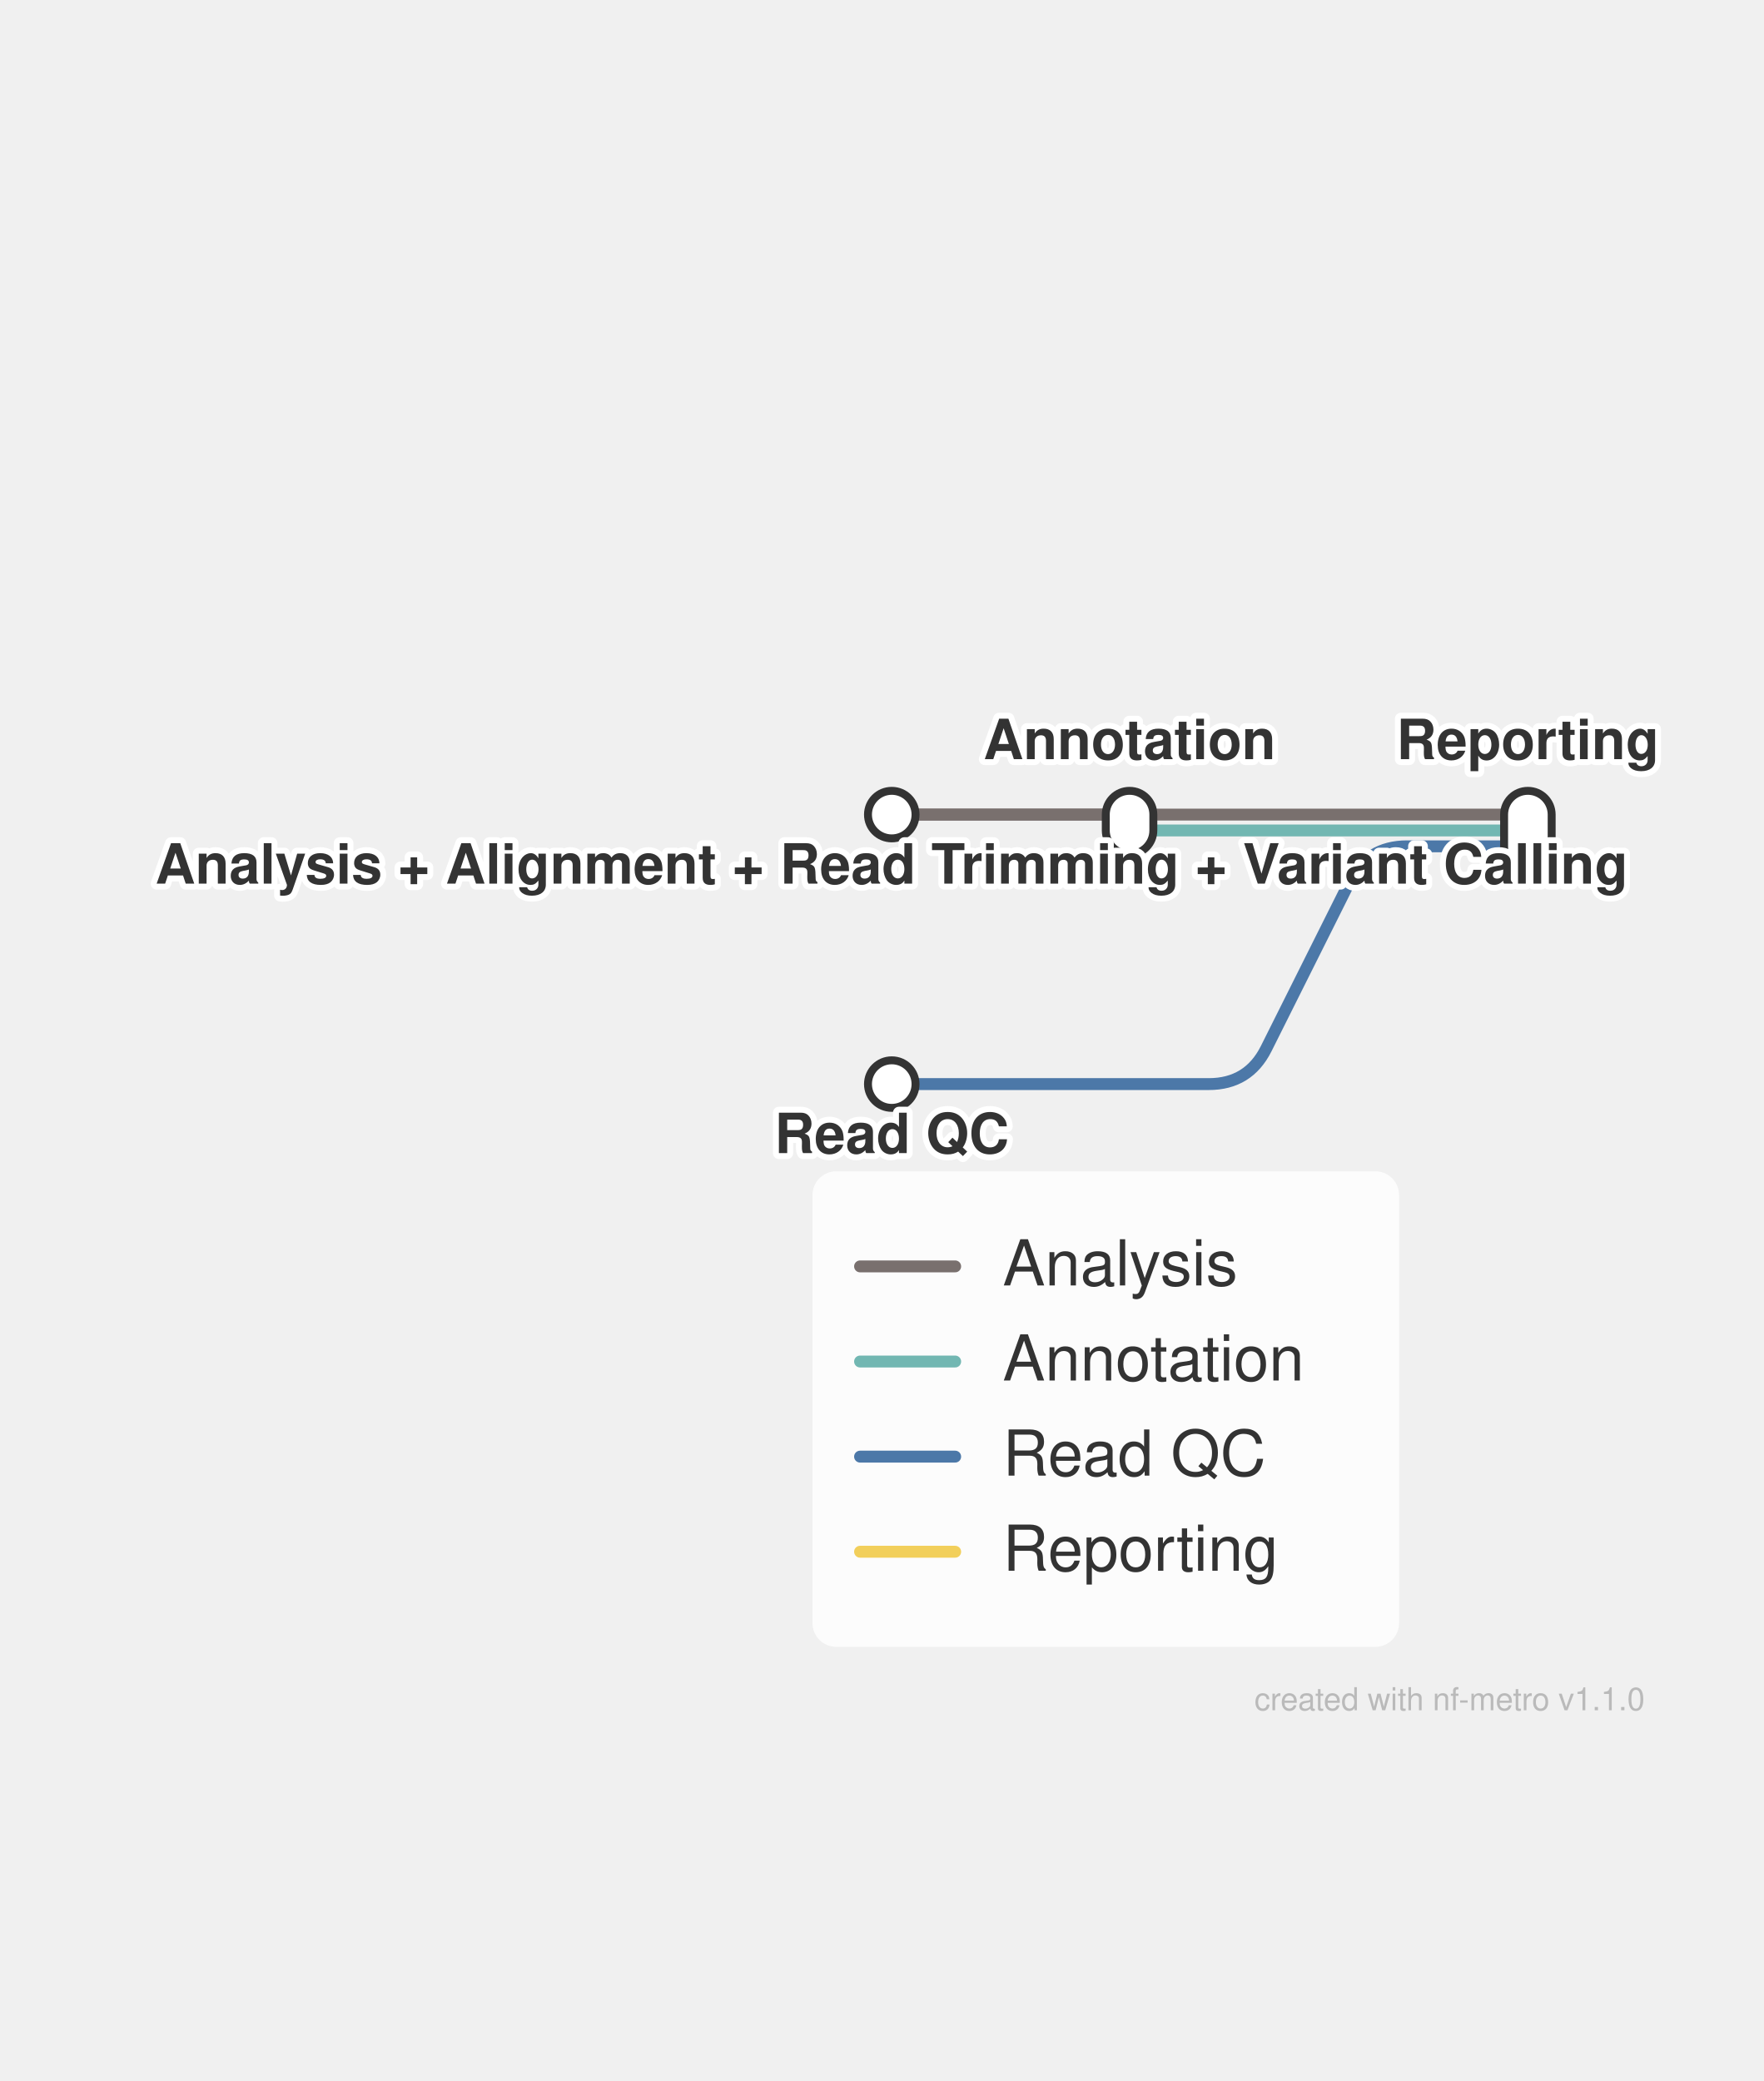
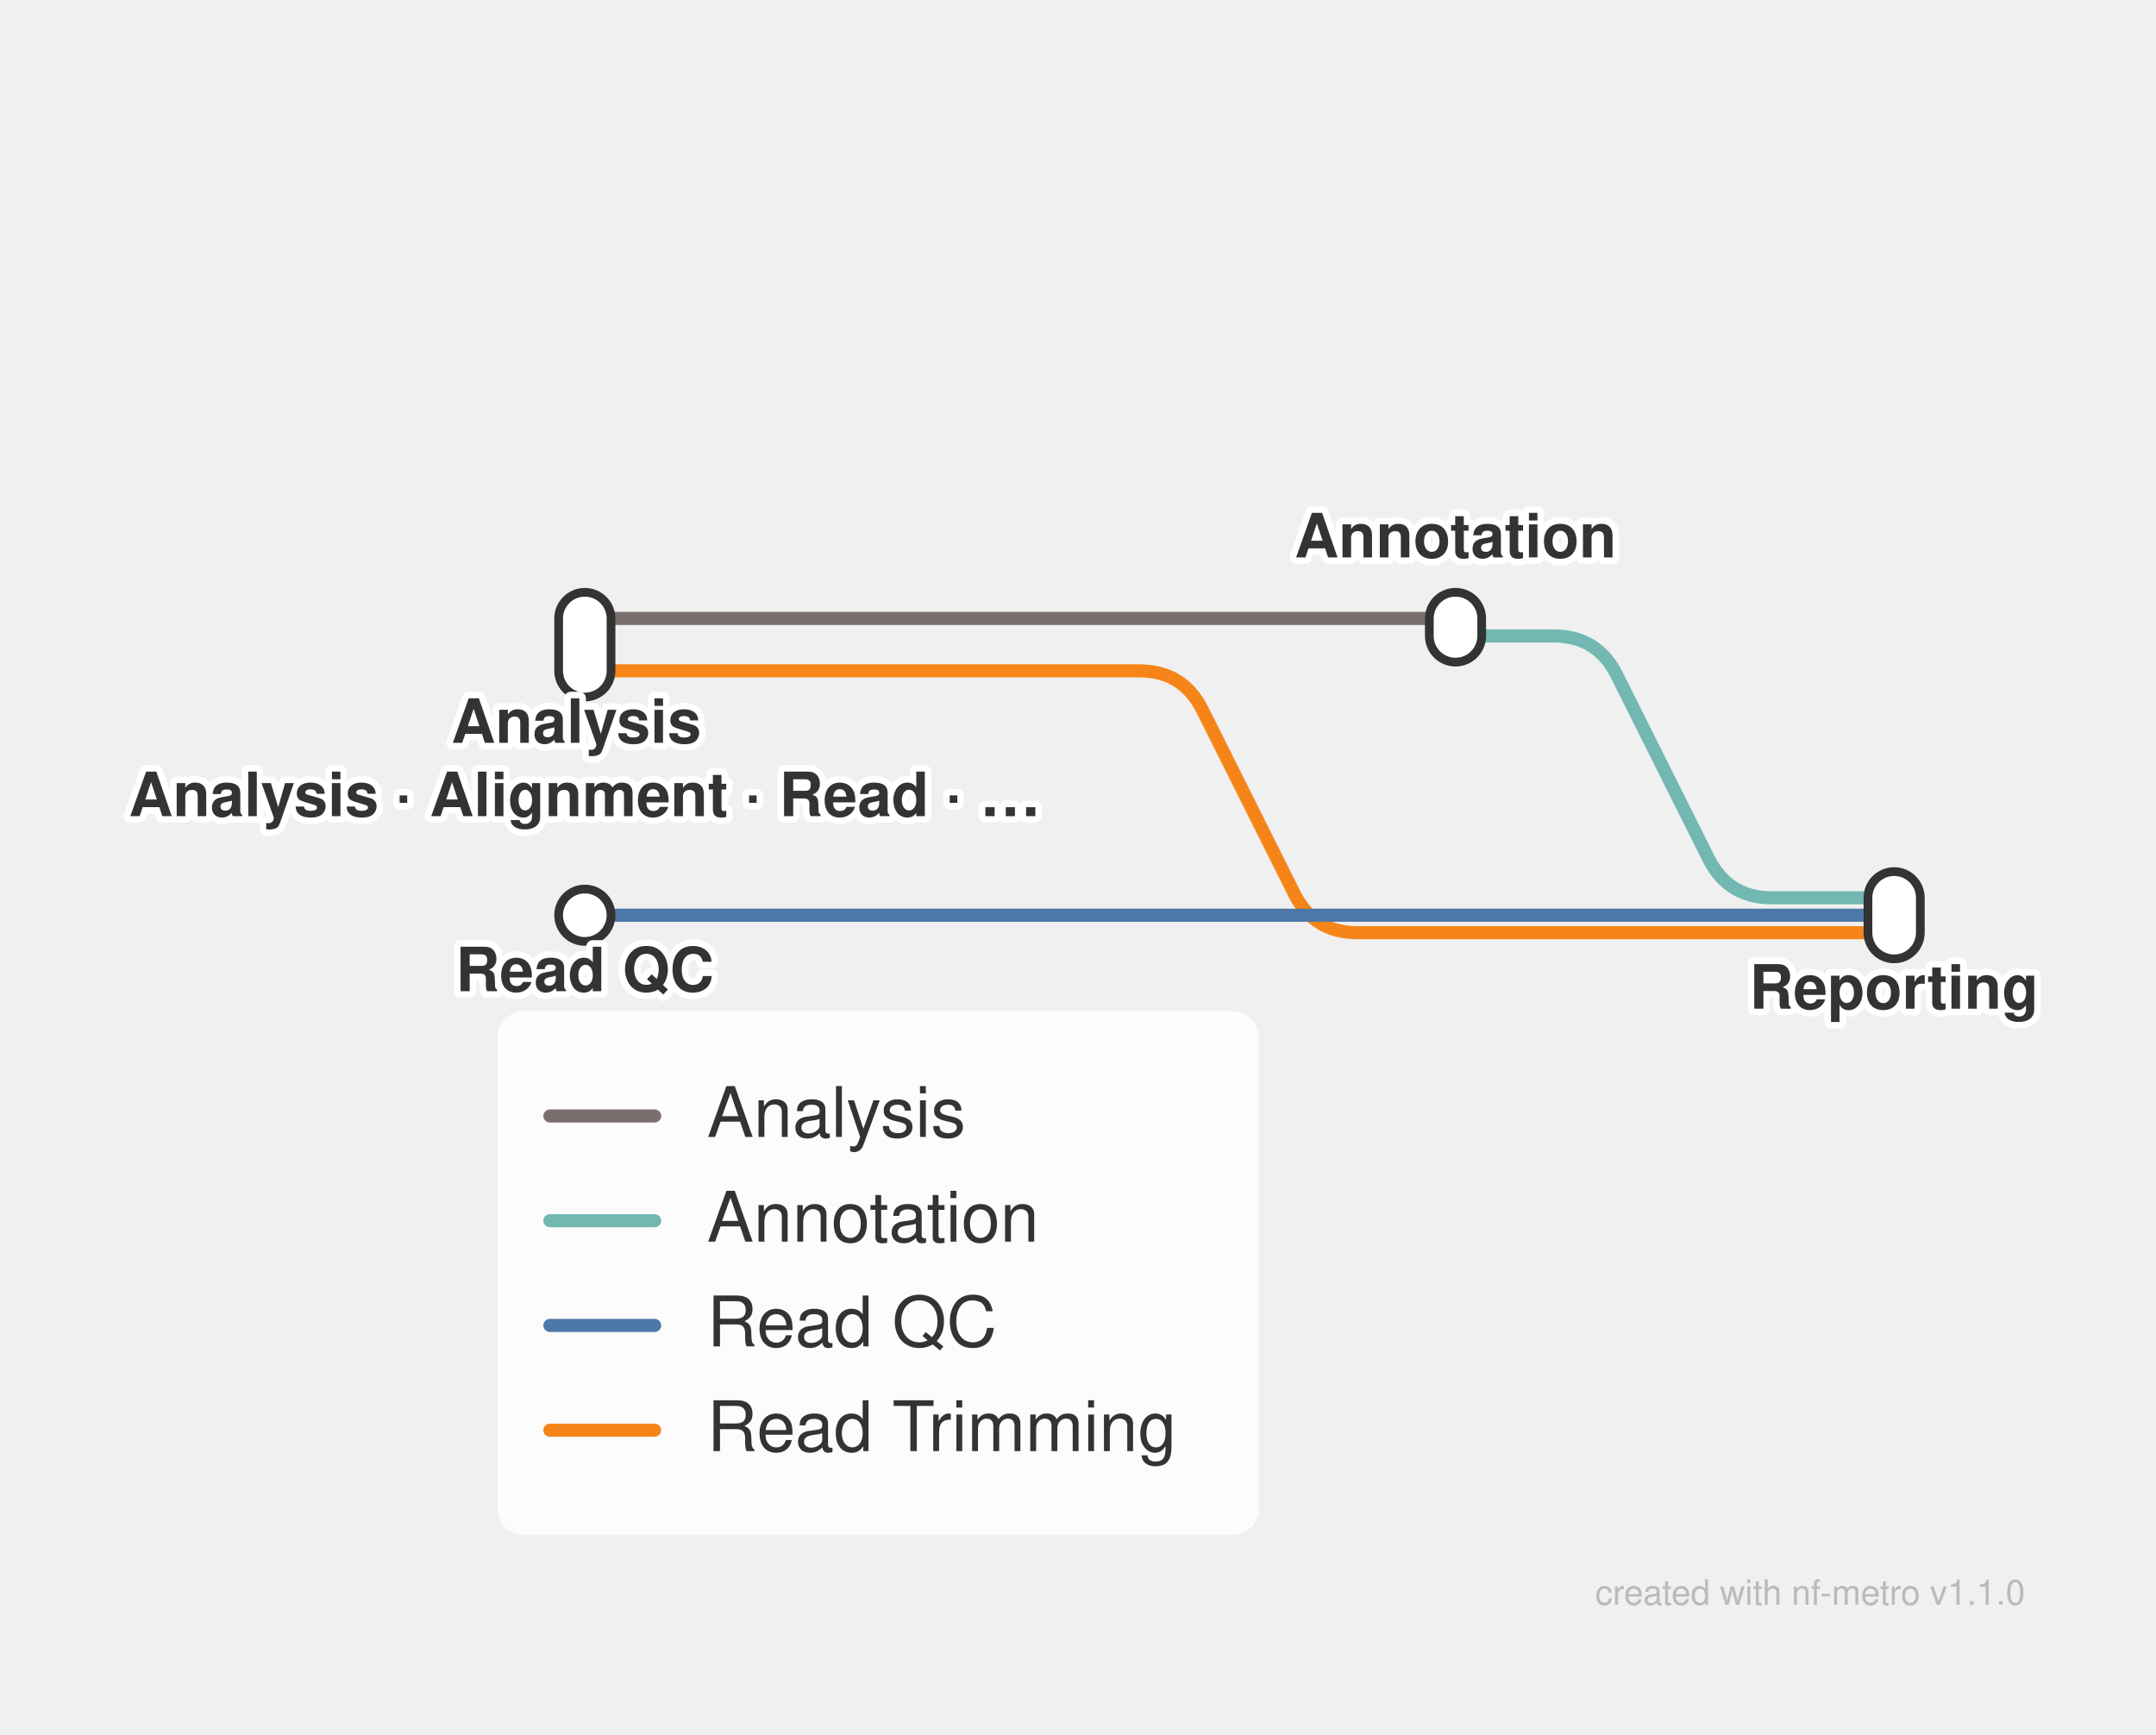
- <svg xmlns="http://www.w3.org/2000/svg" width="300" height="354" viewBox="-145 0 445 354">
+ <svg xmlns="http://www.w3.org/2000/svg" width="440" height="354" viewBox="-54 0 494 354">
  <defs>
</defs>
  <style>.nf-metro-title { fill: var(--nfm-map-title-color, #111111); }
.nf-metro-station-label { fill: var(--nfm-map-label-color, #333333); }
.nf-metro-section-box { fill: var(--nfm-map-section-fill, #ededed); stroke: var(--nfm-map-section-stroke, #e6e6e6); }
.nf-metro-section-label { fill: var(--nfm-map-section-label-color, #666666); }
.nf-metro-group-label { fill: var(--nfm-map-section-label-color, #666666); }
.nf-metro-group-underline { stroke: var(--nfm-map-section-label-color, #666666); }
.nf-metro-legend-bg { fill: var(--nfm-map-legend-bg, rgba(255, 255, 255, 0.8)); }
.nf-metro-legend-text { fill: var(--nfm-map-legend-text-color, #333333); }
.nf-metro-marker-stroke { stroke: var(--nfm-map-marker-stroke, #333333); }
.nf-metro-label-halo { fill: var(--nfm-map-bg, #ffffff); stroke: var(--nfm-map-bg, #ffffff); }</style>
  <style>@media (prefers-color-scheme: dark) {
    .nf-metro-section-label { fill: #d0d0d0; }
    .nf-metro-section-num-circle { fill: #777777; }
    .nf-metro-title { fill: #ffffff; }
}
</style>
-   <path d="M80.0,188.0 L160.0,188.0 Q170.0,188.0,174.472,179.056 L195.528,136.944 Q200.0,128.0,210.0,128.0 L240.5,128.0" stroke="#4C78A8" stroke-width="3.0" fill="none" stroke-linecap="round" stroke-linejoin="round" class="metro-line-qc" data-line-id="qc" />
-   <path d="M140.0,124.0 L240.5,124.0" stroke="#72B7B2" stroke-width="3.0" stroke-linecap="round" class="metro-line-annotate" data-line-id="annotate" />
-   <path d="M80.0,120.0 L140.0,120.0" stroke="#79706E" stroke-width="3.0" stroke-linecap="round" class="metro-line-generic" data-line-id="generic" />
-   <path d="M80.0,120.0 L240.5,120.0" stroke="#79706E" stroke-width="3.0" stroke-linecap="round" class="metro-line-generic" data-line-id="generic" />
-   <g class="nf-metro-station-group" data-node-id="n0" data-node-cx="80.0" data-node-cy="120.0" data-node-r="6.0" data-node-groups="generic" data-node-w="12.0" data-node-h="12.0" data-node-rx="6.0">
-     <rect x="74.0" y="114.0" width="12.0" height="12.0" rx="6.0" ry="6.0" fill="#ffffff" stroke="#333333" stroke-width="2.0" class="nf-metro-station" data-station-id="n0" data-station-lines="generic" data-station-label="Analysis + Alignment + Read Trimming + Variant Calling" />
+   <path d="M80.0,132.0 L207.028,132.0 Q217.028,132.0,221.5,140.944 L242.556,183.056 Q247.028,192.0,257.028,192.0 L380.0,192.0" stroke="#F58518" stroke-width="3.0" fill="none" stroke-linecap="round" stroke-linejoin="round" class="metro-line-trim" data-line-id="trim" />
+   <path d="M80.0,188.0 L380.0,188.0" stroke="#4C78A8" stroke-width="3.0" stroke-linecap="round" class="metro-line-qc" data-line-id="qc" />
+   <path d="M279.5,124.0 L301.972,124.0 Q311.972,124.0,316.444,132.944 L337.5,175.056 Q341.972,184.0,351.972,184.0 L380.0,184.0" stroke="#72B7B2" stroke-width="3.0" fill="none" stroke-linecap="round" stroke-linejoin="round" class="metro-line-annotate" data-line-id="annotate" />
+   <path d="M80.0,120.0 L279.5,120.0" stroke="#79706E" stroke-width="3.0" stroke-linecap="round" class="metro-line-generic" data-line-id="generic" />
+   <g class="nf-metro-station-group" data-node-id="g_generic_align_trim_variant_generic" data-node-cx="80.0" data-node-cy="126.0" data-node-r="6.0" data-node-groups="generic,trim" data-node-w="12.0" data-node-h="24.0" data-node-rx="6.0">
+     <rect x="74.0" y="114.0" width="12.0" height="24.0" rx="6.0" ry="6.0" fill="#ffffff" stroke="#333333" stroke-width="2.0" class="nf-metro-station" data-station-id="g_generic_align_trim_variant_generic" data-station-lines="generic,trim" data-station-label="Analysis Analysis · Alignment · Read · …" />
  </g>
-   <g class="nf-metro-station-group" data-node-id="n1" data-node-cx="140.0" data-node-cy="122.0" data-node-r="6.0" data-node-groups="annotate,generic" data-node-w="12.0" data-node-h="16.0" data-node-rx="6.0">
-     <rect x="134.0" y="114.0" width="12.0" height="16.0" rx="6.0" ry="6.0" fill="#ffffff" stroke="#333333" stroke-width="2.0" class="nf-metro-station" data-station-id="n1" data-station-lines="annotate,generic" data-station-label="Annotation" />
+   <g class="nf-metro-station-group" data-node-id="g_annotate_annotate" data-node-cx="279.5" data-node-cy="122.0" data-node-r="6.0" data-node-groups="annotate,generic" data-node-w="12.0" data-node-h="16.0" data-node-rx="6.0">
+     <rect x="273.5" y="114.0" width="12.0" height="16.0" rx="6.0" ry="6.0" fill="#ffffff" stroke="#333333" stroke-width="2.0" class="nf-metro-station" data-station-id="g_annotate_annotate" data-station-lines="annotate,generic" data-station-label="Annotation" />
  </g>
-   <g class="nf-metro-station-group" data-node-id="n2" data-node-cx="80.0" data-node-cy="188.0" data-node-r="6.0" data-node-groups="qc" data-node-w="12.0" data-node-h="12.0" data-node-rx="6.0">
-     <rect x="74.0" y="182.0" width="12.0" height="12.0" rx="6.0" ry="6.0" fill="#ffffff" stroke="#333333" stroke-width="2.0" class="nf-metro-station" data-station-id="n2" data-station-lines="qc" data-station-label="Read QC" />
+   <g class="nf-metro-station-group" data-node-id="g_qc_qc" data-node-cx="80.0" data-node-cy="188.0" data-node-r="6.0" data-node-groups="qc" data-node-w="12.0" data-node-h="12.0" data-node-rx="6.0">
+     <rect x="74.0" y="182.0" width="12.0" height="12.0" rx="6.0" ry="6.0" fill="#ffffff" stroke="#333333" stroke-width="2.0" class="nf-metro-station" data-station-id="g_qc_qc" data-station-lines="qc" data-station-label="Read QC" />
  </g>
-   <g class="nf-metro-station-group" data-node-id="n3" data-node-cx="240.5" data-node-cy="124.0" data-node-r="6.0" data-node-groups="annotate,generic,qc" data-node-w="12.0" data-node-h="20.0" data-node-rx="6.0">
-     <rect x="234.5" y="114.0" width="12.0" height="20.0" rx="6.0" ry="6.0" fill="#ffffff" stroke="#333333" stroke-width="2.0" class="nf-metro-station" data-station-id="n3" data-station-lines="annotate,generic,qc" data-station-label="Reporting" />
+   <g class="nf-metro-station-group" data-node-id="g_report_generic" data-node-cx="380.0" data-node-cy="188.0" data-node-r="6.0" data-node-groups="annotate,qc,trim" data-node-w="12.0" data-node-h="20.0" data-node-rx="6.0">
+     <rect x="374.0" y="178.0" width="12.0" height="20.0" rx="6.0" ry="6.0" fill="#ffffff" stroke="#333333" stroke-width="2.0" class="nf-metro-station" data-station-id="g_report_generic" data-station-lines="annotate,qc,trim" data-station-label="Reporting" />
  </g>
-   <text x="80.0" y="131.0" font-size="14.0" fill="#ffffff" stroke="#ffffff" stroke-width="3.0" stroke-linejoin="round" font-family="'Helvetica Neue', Helvetica, Arial, sans-serif" font-weight="bold" aria-hidden="true" class="nf-metro-label-halo" text-anchor="middle" dominant-baseline="hanging">Analysis + Alignment + Read Trimming + Variant Calling</text>
-   <text x="80.0" y="131.0" font-size="14.0" fill="#333333" font-family="'Helvetica Neue', Helvetica, Arial, sans-serif" font-weight="bold" text-anchor="middle" dominant-baseline="hanging" data-station-id="n0" class="nf-metro-station-label">Analysis + Alignment + Read Trimming + Variant Calling</text>
+   <text x="80.0" y="142.08" font-size="14.0" fill="#ffffff" stroke="#ffffff" stroke-width="3.0" stroke-linejoin="round" font-family="'Helvetica Neue', Helvetica, Arial, sans-serif" font-weight="bold" aria-hidden="true" class="nf-metro-label-halo" text-anchor="middle" dominant-baseline="hanging">
+     <tspan x="80.0" dy="0em">Analysis</tspan>
+     <tspan x="80.0" dy="1.2em">Analysis · Alignment · Read · …</tspan>
+   </text>
+   <text x="80.0" y="142.08" font-size="14.0" fill="#333333" font-family="'Helvetica Neue', Helvetica, Arial, sans-serif" font-weight="bold" text-anchor="middle" dominant-baseline="hanging" data-station-id="g_generic_align_trim_variant_generic" class="nf-metro-station-label">
+     <tspan x="80.0" dy="0em">Analysis</tspan>
+     <tspan x="80.0" dy="1.2em">Analysis · Alignment · Read · …</tspan>
+   </text>
  <text x="80.0" y="199.0" font-size="14.0" fill="#ffffff" stroke="#ffffff" stroke-width="3.0" stroke-linejoin="round" font-family="'Helvetica Neue', Helvetica, Arial, sans-serif" font-weight="bold" aria-hidden="true" class="nf-metro-label-halo" text-anchor="middle" dominant-baseline="hanging">Read QC</text>
-   <text x="80.0" y="199.0" font-size="14.0" fill="#333333" font-family="'Helvetica Neue', Helvetica, Arial, sans-serif" font-weight="bold" text-anchor="middle" dominant-baseline="hanging" data-station-id="n2" class="nf-metro-station-label">Read QC</text>
-   <text x="140.0" y="106.0" font-size="14.0" fill="#ffffff" stroke="#ffffff" stroke-width="3.0" stroke-linejoin="round" font-family="'Helvetica Neue', Helvetica, Arial, sans-serif" font-weight="bold" aria-hidden="true" class="nf-metro-label-halo" text-anchor="middle" dominant-baseline="auto">Annotation</text>
-   <text x="140.0" y="106.0" font-size="14.0" fill="#333333" font-family="'Helvetica Neue', Helvetica, Arial, sans-serif" font-weight="bold" text-anchor="middle" dominant-baseline="auto" data-station-id="n1" class="nf-metro-station-label">Annotation</text>
-   <text x="240.5" y="106.0" font-size="14.0" fill="#ffffff" stroke="#ffffff" stroke-width="3.0" stroke-linejoin="round" font-family="'Helvetica Neue', Helvetica, Arial, sans-serif" font-weight="bold" aria-hidden="true" class="nf-metro-label-halo" text-anchor="middle" dominant-baseline="auto">Reporting</text>
-   <text x="240.5" y="106.0" font-size="14.0" fill="#333333" font-family="'Helvetica Neue', Helvetica, Arial, sans-serif" font-weight="bold" text-anchor="middle" dominant-baseline="auto" data-station-id="n3" class="nf-metro-station-label">Reporting</text>
-   <rect x="60.0" y="210.0" width="148.0" height="120.0" rx="6" ry="6" fill="rgba(255, 255, 255, 0.8)" class="nf-metro-legend-bg" />
+   <text x="80.0" y="199.0" font-size="14.0" fill="#333333" font-family="'Helvetica Neue', Helvetica, Arial, sans-serif" font-weight="bold" text-anchor="middle" dominant-baseline="hanging" data-station-id="g_qc_qc" class="nf-metro-station-label">Read QC</text>
+   <text x="279.5" y="106.0" font-size="14.0" fill="#ffffff" stroke="#ffffff" stroke-width="3.0" stroke-linejoin="round" font-family="'Helvetica Neue', Helvetica, Arial, sans-serif" font-weight="bold" aria-hidden="true" class="nf-metro-label-halo" text-anchor="middle" dominant-baseline="auto">Annotation</text>
+   <text x="279.5" y="106.0" font-size="14.0" fill="#333333" font-family="'Helvetica Neue', Helvetica, Arial, sans-serif" font-weight="bold" text-anchor="middle" dominant-baseline="auto" data-station-id="g_annotate_annotate" class="nf-metro-station-label">Annotation</text>
+   <text x="380.0" y="203.0" font-size="14.0" fill="#ffffff" stroke="#ffffff" stroke-width="3.0" stroke-linejoin="round" font-family="'Helvetica Neue', Helvetica, Arial, sans-serif" font-weight="bold" aria-hidden="true" class="nf-metro-label-halo" text-anchor="middle" dominant-baseline="hanging">Reporting</text>
+   <text x="380.0" y="203.0" font-size="14.0" fill="#333333" font-family="'Helvetica Neue', Helvetica, Arial, sans-serif" font-weight="bold" text-anchor="middle" dominant-baseline="hanging" data-station-id="g_report_generic" class="nf-metro-station-label">Reporting</text>
+   <rect x="60.0" y="210.0" width="174.4" height="120.0" rx="6" ry="6" fill="rgba(255, 255, 255, 0.8)" class="nf-metro-legend-bg" />
  <path d="M72.0,234.0 L96.0,234.0" stroke="#79706E" stroke-width="3.0" stroke-linecap="round" />
  <text x="108.0" y="234.0" font-size="16.0" fill="#333333" font-family="'Helvetica Neue', Helvetica, Arial, sans-serif" dy="0.3em" class="nf-metro-legend-text">Analysis</text>
  <path d="M72.0,258.0 L96.0,258.0" stroke="#72B7B2" stroke-width="3.0" stroke-linecap="round" />
  <text x="108.0" y="258.0" font-size="16.0" fill="#333333" font-family="'Helvetica Neue', Helvetica, Arial, sans-serif" dy="0.3em" class="nf-metro-legend-text">Annotation</text>
  <path d="M72.0,282.0 L96.0,282.0" stroke="#4C78A8" stroke-width="3.0" stroke-linecap="round" />
  <text x="108.0" y="282.0" font-size="16.0" fill="#333333" font-family="'Helvetica Neue', Helvetica, Arial, sans-serif" dy="0.3em" class="nf-metro-legend-text">Read QC</text>
-   <path d="M72.0,306.0 L96.0,306.0" stroke="#F2CF5B" stroke-width="3.0" stroke-linecap="round" />
-   <text x="108.0" y="306.0" font-size="16.0" fill="#333333" font-family="'Helvetica Neue', Helvetica, Arial, sans-serif" dy="0.3em" class="nf-metro-legend-text">Reporting</text>
-   <text x="270.0" y="346.0" font-size="8" fill="rgba(150, 150, 150, 0.6)" font-family="'Helvetica Neue', Helvetica, Arial, sans-serif" text-anchor="end">created with nf-metro v1.1.0</text>
+   <path d="M72.0,306.0 L96.0,306.0" stroke="#F58518" stroke-width="3.0" stroke-linecap="round" />
+   <text x="108.0" y="306.0" font-size="16.0" fill="#333333" font-family="'Helvetica Neue', Helvetica, Arial, sans-serif" dy="0.3em" class="nf-metro-legend-text">Read Trimming</text>
+   <text x="410.0" y="346.0" font-size="8" fill="rgba(150, 150, 150, 0.6)" font-family="'Helvetica Neue', Helvetica, Arial, sans-serif" text-anchor="end">created with nf-metro v1.1.0</text>
</svg>
